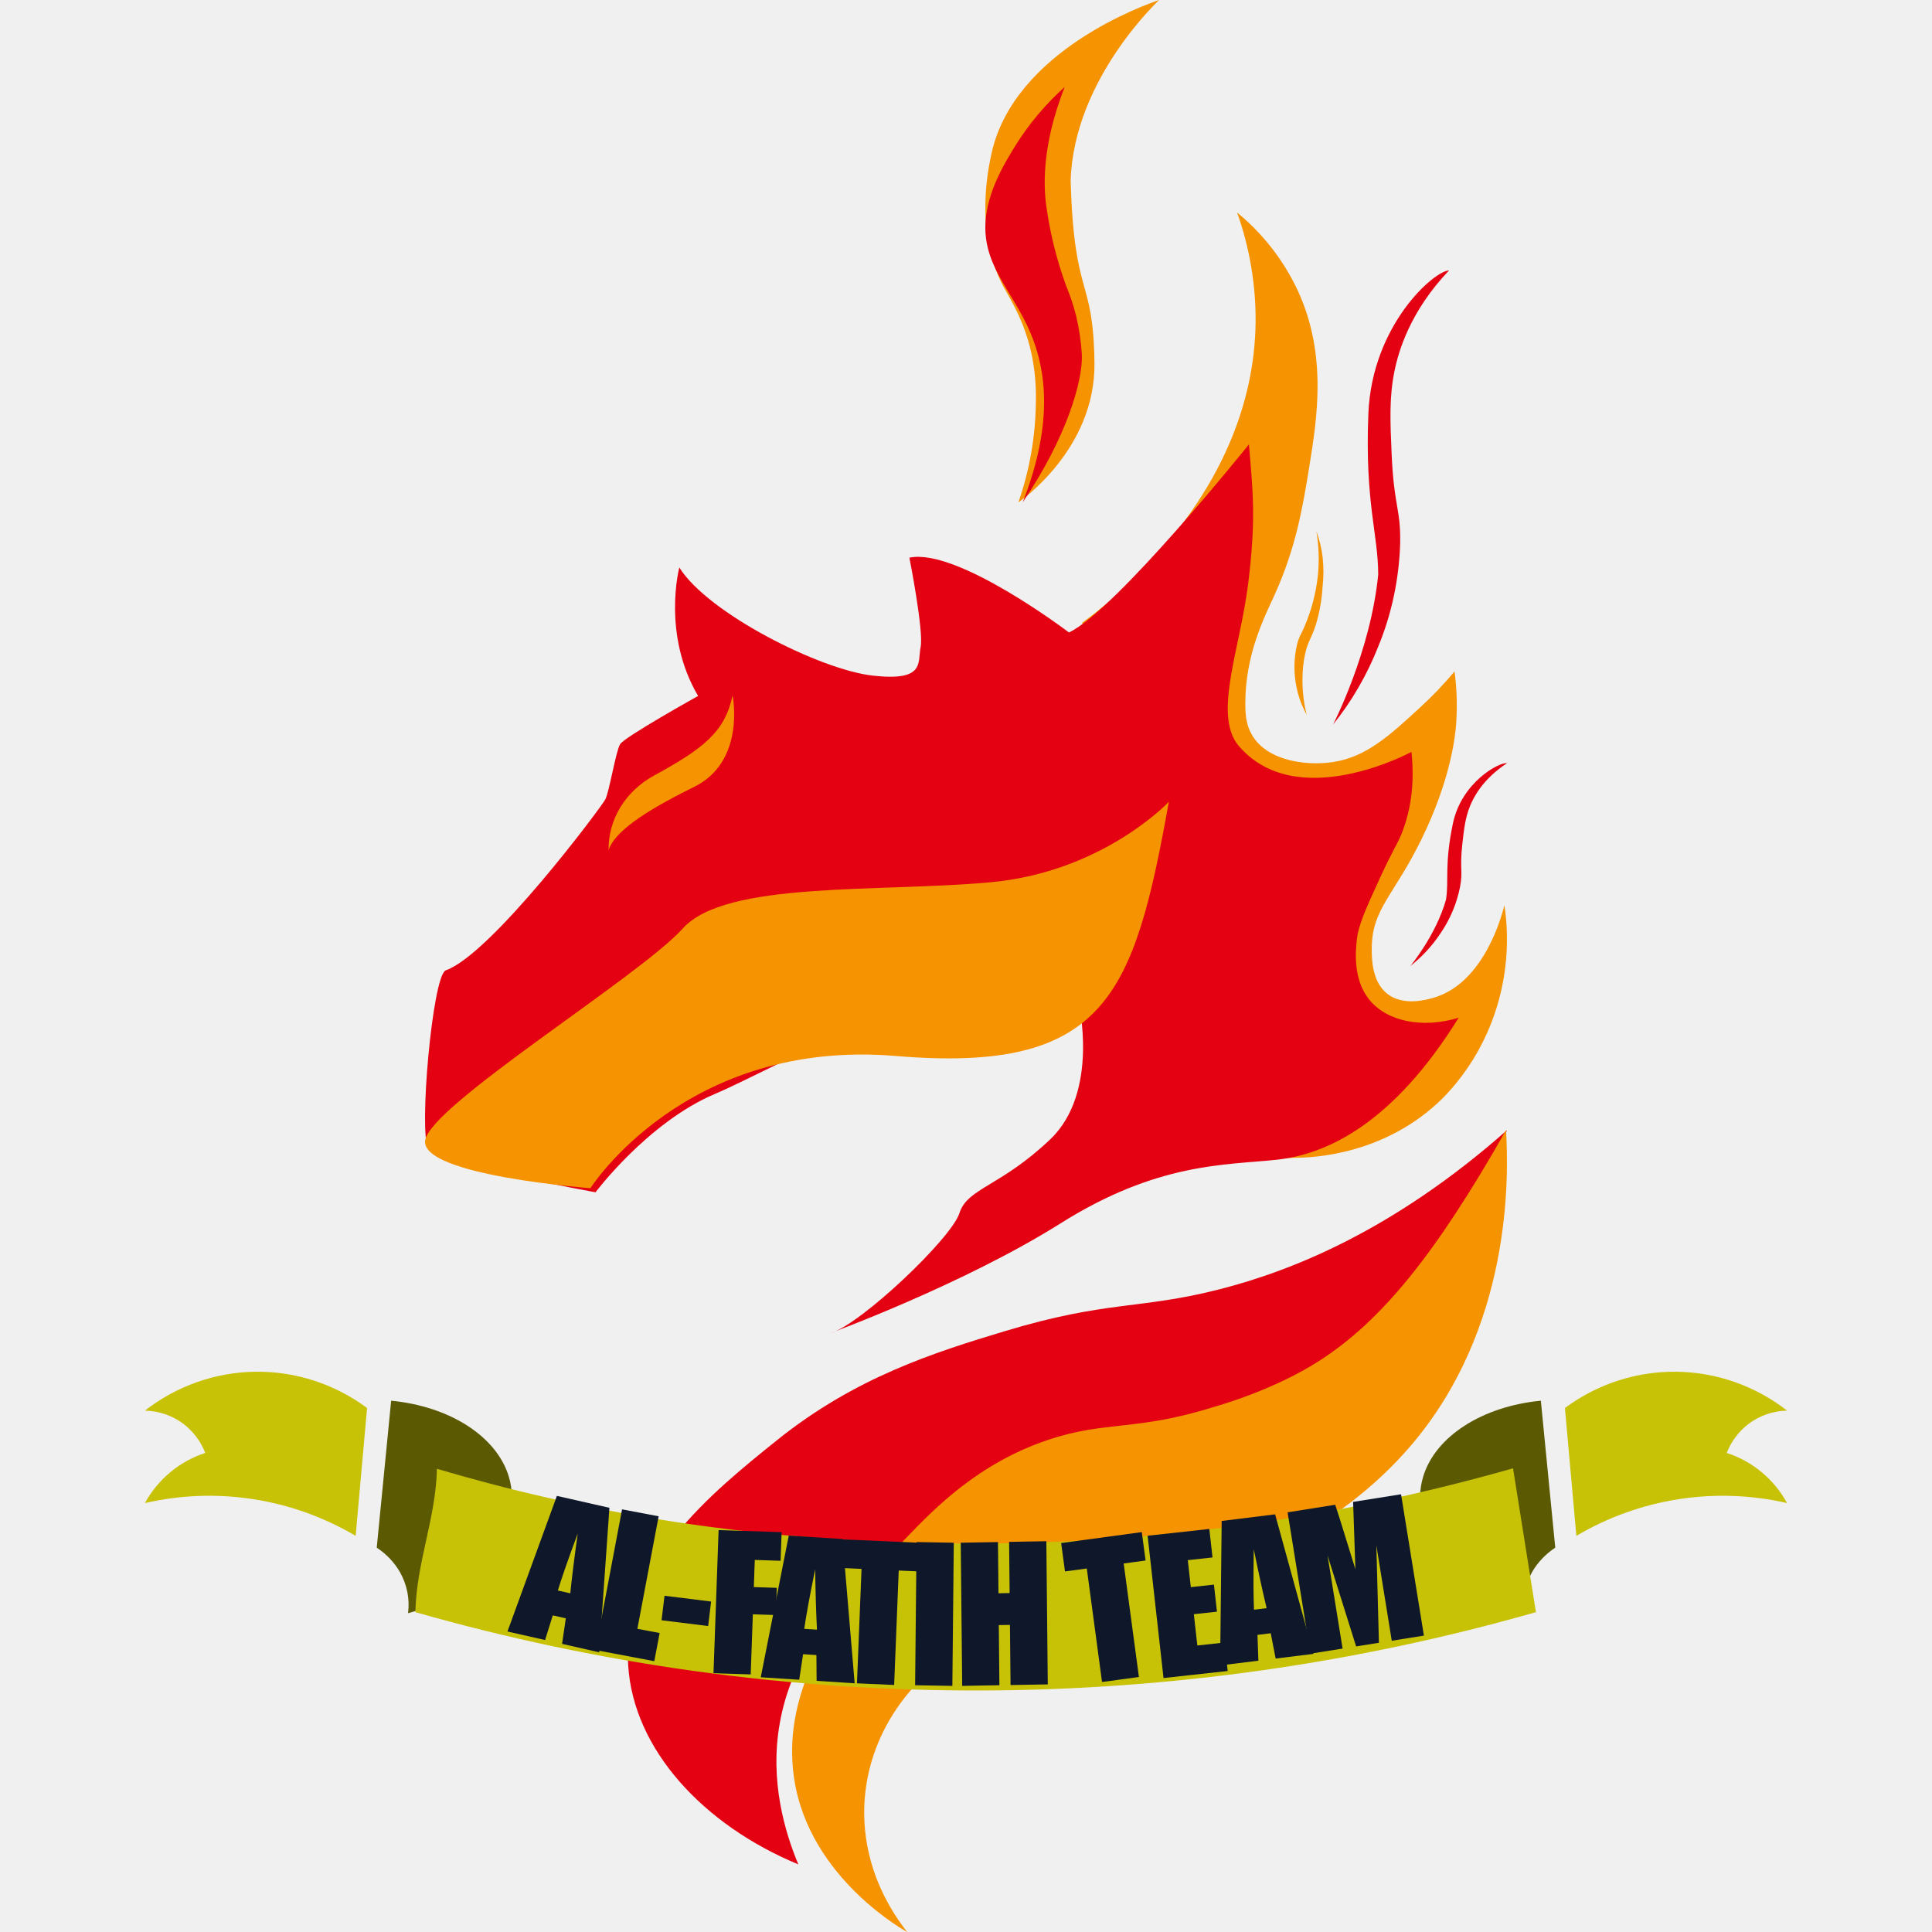
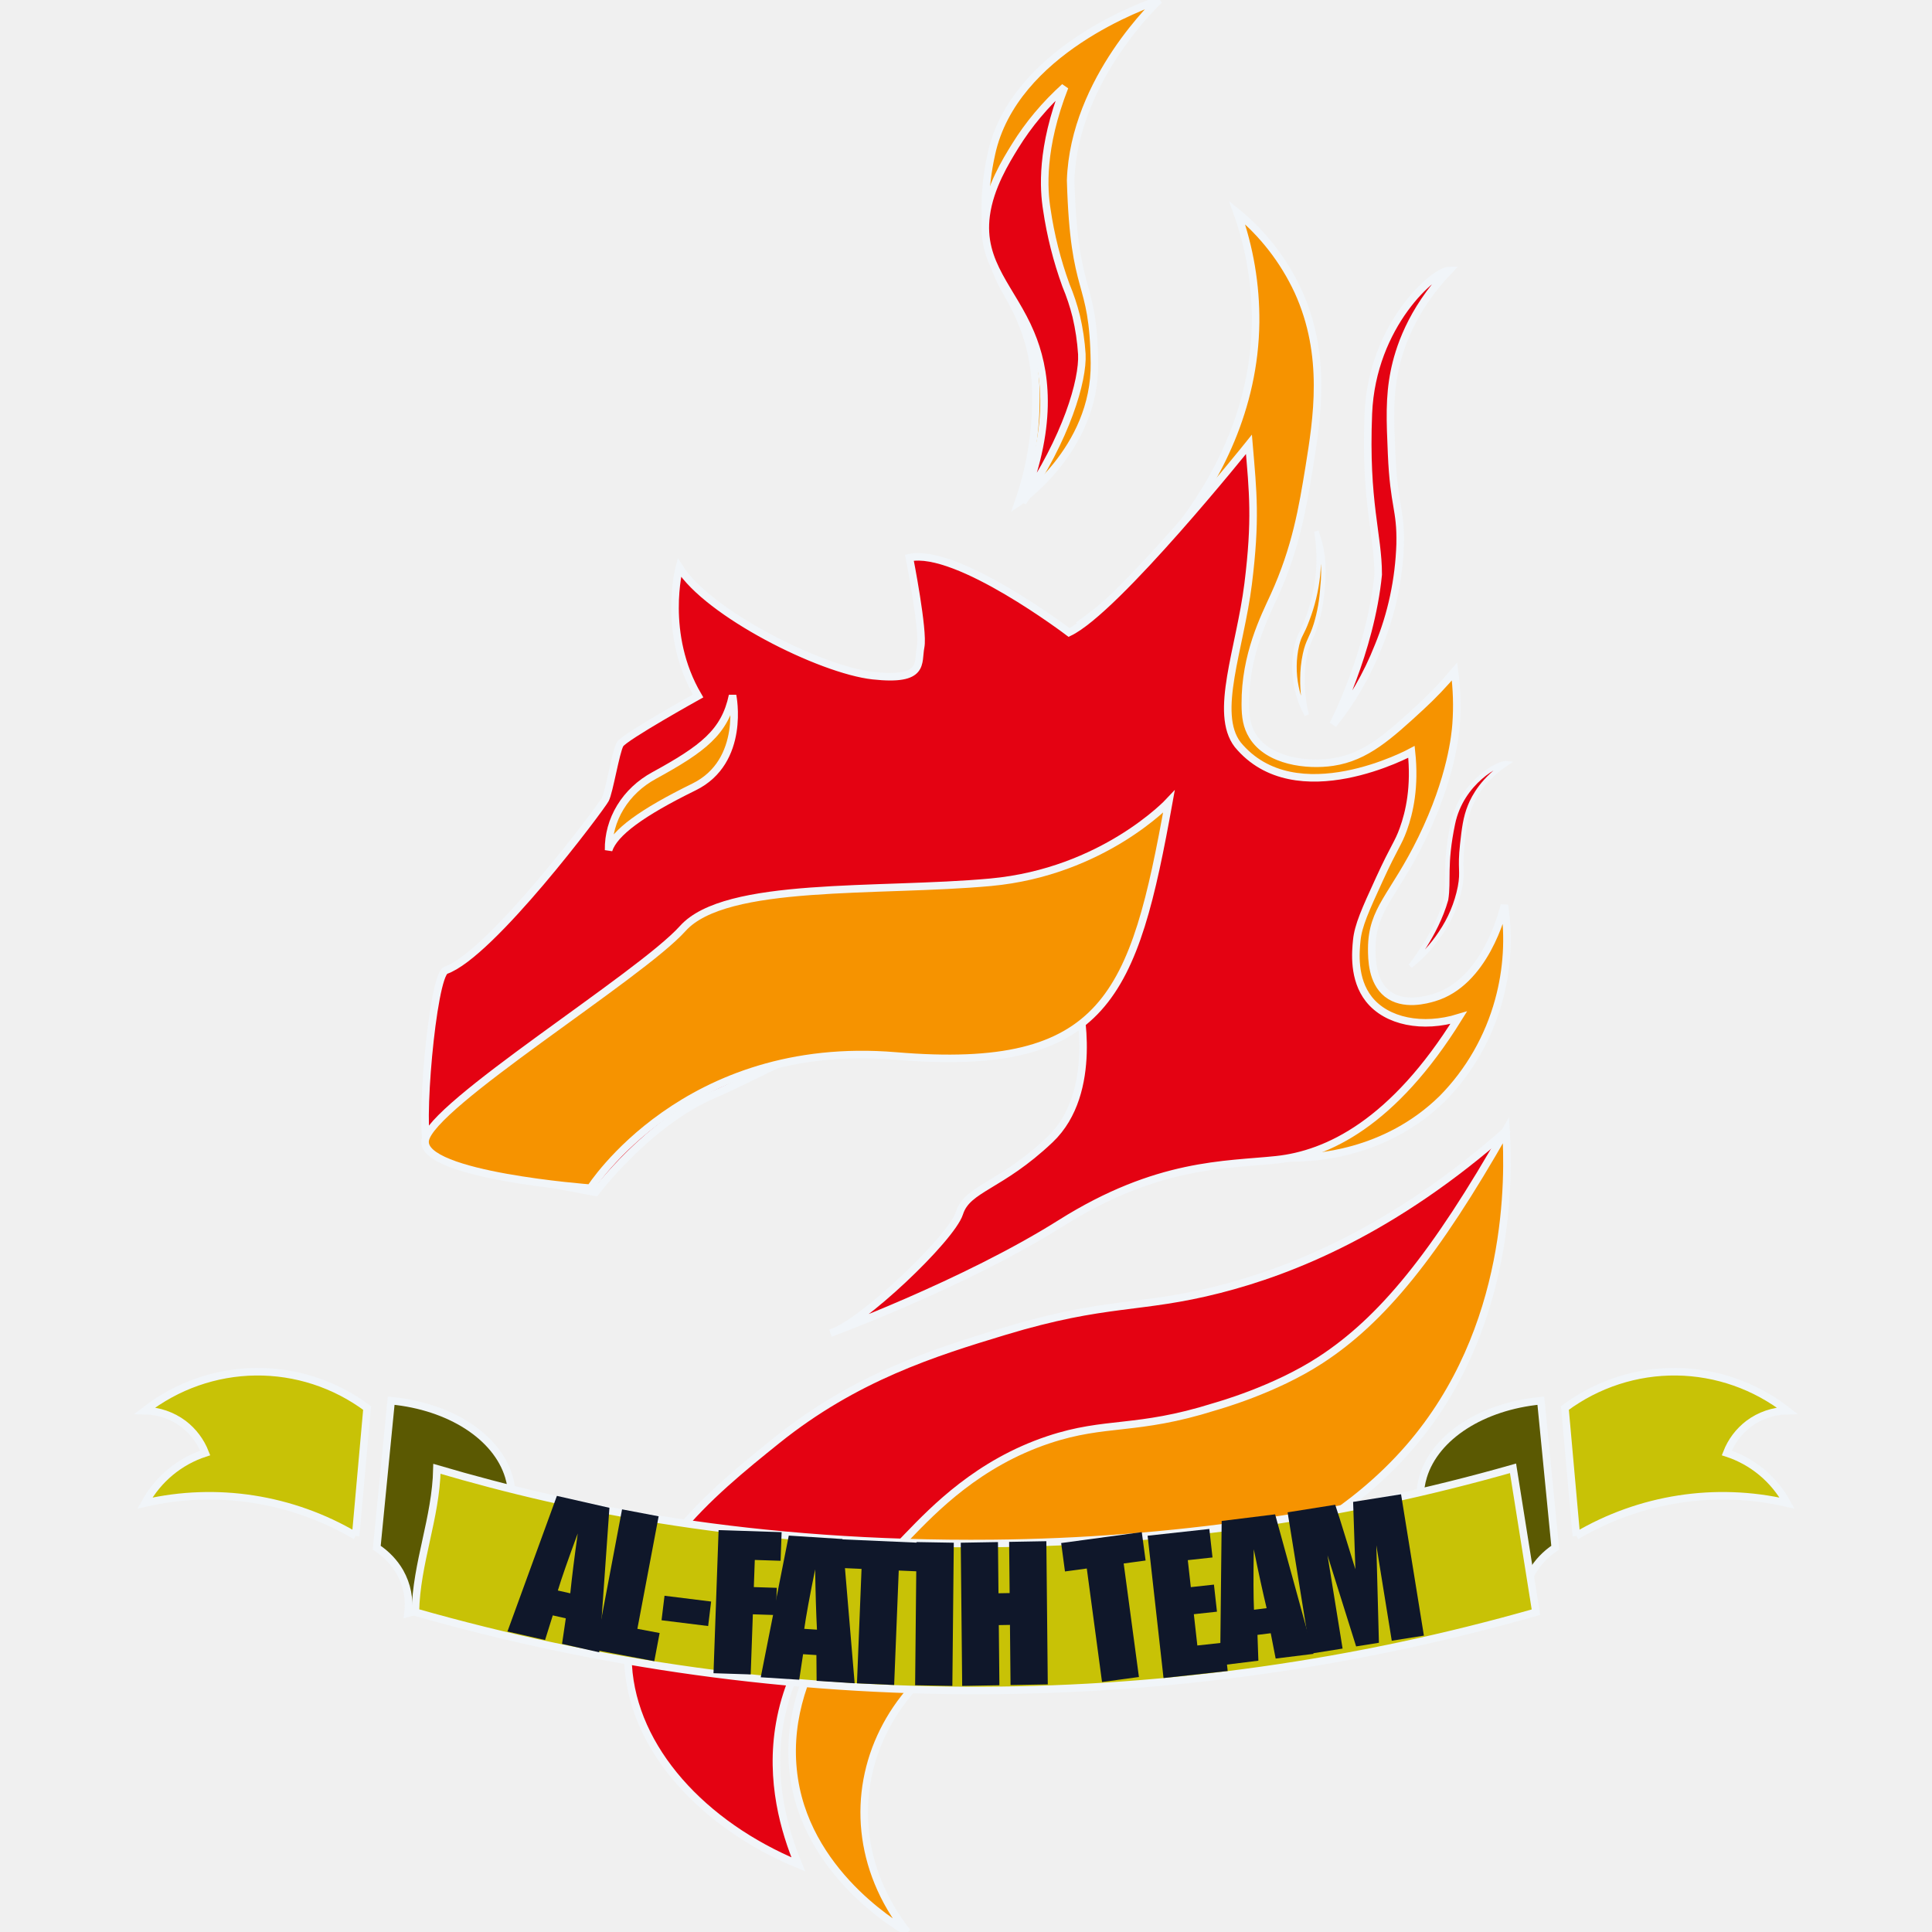
<svg xmlns="http://www.w3.org/2000/svg" width="128" height="128" viewBox="0 0 128 128" fill="none">
-   <path d="M67.472 33.28C67.472 33.28 72.586 29.833 72.511 24.043C72.435 18.253 71.158 19.864 70.933 11.945C71.156 5.213 76.8 0 76.8 0C75.978 0.274 67.176 3.34 65.685 10.191C65.474 11.17 64.56 15.366 66.461 18.948C66.94 19.849 67.905 21.291 68.375 23.606C68.572 24.612 68.657 25.635 68.629 26.658C68.605 28.911 68.215 31.146 67.472 33.28Z" fill="#F69300" />
-   <path d="M67.756 33.28C70.671 28.987 71.761 25.192 71.675 23.462C71.621 22.617 71.496 21.776 71.301 20.947C71.128 20.251 70.9 19.566 70.62 18.898C70.028 17.264 69.605 15.586 69.355 13.885C69.141 12.56 68.954 9.802 70.539 5.76C69.246 6.927 68.141 8.244 67.256 9.676C66.636 10.682 65.583 12.386 65.335 14.268C64.909 17.471 67.077 19.182 68.287 22.094C69.257 24.39 69.852 27.957 67.756 33.28Z" fill="#E40212" />
-   <path d="M86.574 47.36C86.258 46.795 86.029 46.176 85.897 45.527C85.704 44.601 85.715 43.636 85.929 42.715C86.105 42.011 86.231 42.075 86.606 41.059C86.964 40.126 87.202 39.141 87.312 38.134C87.412 37.156 87.379 36.167 87.215 35.2C87.421 35.761 87.561 36.349 87.631 36.95C87.699 37.596 87.696 38.25 87.622 38.896C87.573 39.732 87.427 40.559 87.189 41.354C86.877 42.352 86.666 42.42 86.463 43.342C86.35 43.873 86.292 44.416 86.292 44.962C86.28 45.772 86.375 46.58 86.574 47.36Z" fill="#F69300" />
-   <path d="M88.32 48C88.32 48 90.801 43.215 91.31 38.069C91.31 35.39 90.419 33.301 90.658 27.406C90.897 21.512 95.045 17.92 96 17.92C93.433 20.614 92.662 23.241 92.387 24.591C92.035 26.32 92.103 27.88 92.199 30.071C92.349 33.58 92.811 33.69 92.764 36.031C92.689 38.379 92.198 40.687 91.319 42.819C90.572 44.715 89.559 46.464 88.32 48Z" fill="#E40212" />
-   <path d="M93.44 64C93.44 64 95.136 61.967 95.802 59.602C96.004 58.348 95.684 57.295 96.259 54.557C96.834 51.819 99.329 50.485 99.84 50.563C98.259 51.61 97.649 52.774 97.398 53.392C97.078 54.174 96.996 54.916 96.881 55.941C96.697 57.597 96.936 57.682 96.73 58.77C96.513 59.864 96.076 60.903 95.442 61.828C94.897 62.652 94.222 63.386 93.44 64Z" fill="#E40212" />
-   <path d="M71.68 41.269C73.251 40.134 83.051 32.813 83.187 21.356C83.208 18.875 82.793 16.411 81.96 14.08C83.675 15.48 85.055 17.26 85.997 19.284C87.947 23.552 87.251 27.756 86.739 30.952C86.304 33.613 85.864 36.301 84.411 39.487C83.784 40.857 82.487 43.384 82.506 46.644C82.506 47.498 82.604 48.138 82.982 48.752C84.027 50.449 86.614 50.745 88.308 50.489C90.515 50.156 92.032 48.761 94.144 46.817C94.933 46.09 95.675 45.312 96.365 44.487C96.521 45.641 96.556 46.809 96.472 47.971C96.424 48.611 96.175 51.505 94.197 55.561C92.329 59.387 90.891 60.209 90.882 62.844C90.882 63.542 90.895 65.025 91.896 65.831C92.972 66.685 94.531 66.234 94.99 66.1C98.363 65.114 99.529 60.552 99.671 59.97C99.987 62.079 99.858 64.233 99.293 66.288C98.621 68.741 97.339 70.975 95.571 72.772C91.764 76.522 86.971 76.707 85.767 76.707C85.767 76.707 79.98 77.072 79.708 76.355C79.436 75.638 78.924 47.933 78.924 47.933L71.68 41.269Z" fill="#F69300" />
-   <path d="M55.026 88.32C55.026 88.32 63.87 85.075 70.271 81.047C76.672 77.018 81.182 77.196 84.558 76.839C87.933 76.482 92.304 74.416 96.64 67.428C94.256 68.155 91.873 67.692 90.691 66.196C89.639 64.859 89.813 63.049 89.889 62.303C89.986 61.319 90.454 60.288 91.382 58.264C92.416 56.008 92.624 55.907 92.974 54.935C93.378 53.815 93.759 52.134 93.513 49.815C93.513 49.815 85.838 53.986 81.999 49.333C80.399 47.248 82.159 42.97 82.692 38.69C83.225 34.411 83.012 32.594 82.745 29.44C82.745 29.44 73.93 40.437 70.822 41.903C70.822 41.903 63.413 36.272 60.25 36.948C60.25 36.948 61.208 41.806 60.995 42.862C60.783 43.919 61.315 45.144 57.837 44.764C54.358 44.383 46.887 40.627 45.007 37.596C45.007 37.596 43.834 42.001 46.251 46.109C46.251 46.109 41.364 48.828 41.08 49.31C40.796 49.791 40.37 52.447 40.103 52.962C39.836 53.477 32.533 63.25 29.522 64.291C28.642 64.713 27.736 75.064 28.374 76.085C29.012 77.105 39.454 78.992 39.454 78.992C39.454 78.992 42.931 74.359 47.346 72.485C51.762 70.611 61.284 64.692 66.087 67.76C70.89 70.827 71.452 66.391 71.452 66.391C71.452 66.391 72.873 72.358 69.57 75.495C66.266 78.632 64.095 78.704 63.562 80.379C63.029 82.055 57.016 87.756 55.026 88.32Z" fill="#E40212" />
-   <path d="M40.321 56.32C40.305 55.326 40.575 54.345 41.104 53.478C41.634 52.611 42.403 51.888 43.334 51.382C46.575 49.607 48.023 48.509 48.535 46.08C48.535 46.08 49.433 50.443 45.977 52.139C42.521 53.835 40.691 55.17 40.321 56.32Z" fill="#F69300" />
-   <path d="M39.117 78.72C39.117 78.72 45.397 68.794 59.351 69.961C73.306 71.129 75.131 65.922 77.44 53.12C77.44 53.12 73.092 57.766 65.631 58.452C58.17 59.138 48.081 58.346 45.236 61.514C42.39 64.681 28.487 73.236 28.167 75.559C27.846 77.882 39.117 78.72 39.117 78.72Z" fill="#F69300" />
-   <path d="M52.891 123.52C51.996 121.365 50.986 117.998 51.659 114.184C53.162 105.578 62.095 100.805 67.125 98.118C77.347 92.663 81.368 94.949 88.435 90.081C94.806 85.699 98.092 79.34 99.84 74.88C92.341 81.504 85.602 84.193 80.796 85.419C75.506 86.772 73.344 86.143 66.547 88.2C61.892 89.607 56.67 91.245 51.475 95.418C47.146 98.9 41.221 103.665 41.619 110.329C41.958 115.89 46.581 120.904 52.891 123.52Z" fill="#E40212" />
-   <path d="M60.102 128C60.102 128 53.642 124.504 52.623 117.89C51.531 110.805 56.968 105.068 60.102 101.821C61.917 99.941 64.817 96.938 69.465 95.386C73.295 94.109 75.265 94.837 80.453 93.204C80.624 93.15 84.422 92.108 87.499 90.098C91.542 87.465 95.078 83.157 99.777 74.88C99.96 77.896 100.202 88.034 93.346 95.923C89.552 100.294 84.824 102.545 83.147 103.323C77.702 105.854 76.923 106.11 71.099 106.731C58.808 108.039 53.529 119.598 60.102 128Z" fill="#F69300" />
-   <path d="M103.04 102.536L102.085 92.8C98.215 93.172 95.106 95.154 94.293 97.819C93.734 99.653 94.421 101.301 94.689 101.922C96.253 105.53 100.315 106.703 100.965 106.88C100.844 105.942 101.032 104.993 101.504 104.153C101.873 103.514 102.399 102.961 103.04 102.536Z" fill="#5B5902" />
-   <path d="M104.438 101.76L103.68 93.284C105.822 91.693 108.415 90.849 111.069 90.881C113.722 90.912 116.295 91.817 118.4 93.458C117.481 93.474 116.589 93.78 115.849 94.334C115.2 94.828 114.699 95.496 114.402 96.262C116.102 96.812 117.532 97.999 118.4 99.583C113.643 98.489 108.655 99.265 104.438 101.754V101.76Z" fill="#C8C206" />
-   <path d="M24.96 102.536L25.915 92.8C29.785 93.172 32.895 95.154 33.707 97.819C34.266 99.653 33.579 101.301 33.311 101.922C31.747 105.53 27.685 106.703 27.035 106.88C27.156 105.942 26.968 104.993 26.496 104.153C26.127 103.514 25.601 102.961 24.96 102.536Z" fill="#5B5902" />
-   <path d="M23.562 101.76L24.32 93.284C22.178 91.693 19.585 90.849 16.931 90.881C14.278 90.912 11.706 91.817 9.6 93.458C10.519 93.474 11.411 93.78 12.152 94.334C12.8 94.828 13.301 95.496 13.598 96.262C11.898 96.812 10.468 97.999 9.6 99.583C14.357 98.489 19.345 99.265 23.562 101.754V101.76Z" fill="#C8C206" />
-   <path d="M28.948 97.313C37.976 99.972 49.856 102.408 65.781 102.257C77.447 102.144 89.042 100.469 100.242 97.28L101.76 106.81C89.858 110.207 77.527 111.953 65.128 111.999C52.402 112.043 39.736 110.296 27.52 106.81C27.586 103.527 28.877 100.599 28.948 97.313Z" fill="#C8C206" />
-   <path d="M40.376 99.896L39.701 109.47L37.238 108.911L37.487 107.219L36.624 107.023L36.112 108.656L33.621 108.091L36.896 99.106L40.376 99.896ZM37.782 105.562C37.892 104.485 38.057 103.163 38.277 101.594C37.641 103.309 37.202 104.569 36.959 105.375L37.782 105.562Z" fill="#0F172A" />
-   <path d="M43.637 100.458L42.228 107.913L43.702 108.192L43.349 110.058L39.451 109.32L41.213 99.999L43.637 100.458Z" fill="#0F172A" />
-   <path d="M47.113 106.106L46.917 107.729L43.829 107.346L44.026 105.723L47.113 106.106Z" fill="#0F172A" />
-   <path d="M47.609 101.374L51.785 101.509L51.717 103.406L50.007 103.351L49.943 105.149L51.465 105.198L51.401 107.001L49.878 106.952L49.736 110.934L47.271 110.855L47.609 101.374Z" fill="#0F172A" />
-   <path d="M55.819 101.965L56.623 111.523L54.103 111.361L54.089 109.652L53.206 109.595L52.951 111.287L50.402 111.124L52.258 101.737L55.819 101.965ZM54.126 107.969C54.07 106.889 54.03 105.557 54.006 103.974C53.641 105.767 53.4 107.081 53.284 107.915L54.126 107.969Z" fill="#0F172A" />
-   <path d="M61.083 102.219L61.007 104.116L59.543 104.052L59.24 111.634L56.776 111.525L57.079 103.944L55.621 103.88L55.697 101.983L61.083 102.219Z" fill="#0F172A" />
-   <path d="M63.191 102.209L63.096 111.695L60.629 111.652L60.724 102.166L63.191 102.209Z" fill="#0F172A" />
-   <path d="M69.323 102.109L69.418 111.595L66.951 111.639L66.911 107.654L66.173 107.667L66.213 111.651L63.747 111.695L63.652 102.209L66.118 102.166L66.152 105.558L66.89 105.545L66.856 102.153L69.323 102.109Z" fill="#0F172A" />
-   <path d="M75.646 101.507L75.899 103.388L74.447 103.585L75.457 111.106L73.012 111.437L72.003 103.917L70.557 104.113L70.305 102.231L75.646 101.507Z" fill="#0F172A" />
-   <path d="M76.032 101.746L80.121 101.298L80.332 103.185L78.695 103.364L78.895 105.152L80.427 104.984L80.627 106.778L79.095 106.945L79.327 109.018L81.127 108.821L81.338 110.708L77.086 111.174L76.032 101.746Z" fill="#0F172A" />
-   <path d="M84.48 100.329L87.023 109.573L84.516 109.883L84.189 108.206L83.311 108.315L83.371 110.025L80.836 110.339L80.939 100.768L84.48 100.329ZM83.917 106.545C83.664 105.494 83.38 104.193 83.066 102.642C83.036 104.472 83.041 105.807 83.08 106.649L83.917 106.545Z" fill="#0F172A" />
-   <path d="M92.824 98.999L94.337 108.364L92.208 108.703L91.186 102.38L91.357 108.838L89.847 109.079L87.951 103.044L88.95 109.222L86.82 109.561L85.307 100.196L88.461 99.694C88.644 100.242 88.85 100.89 89.077 101.636L89.798 103.966L89.647 99.505L92.824 98.999Z" fill="#0F172A" />
+   <g clip-path="url(#clip0_877_1046)">
+     <path d="M67.472 33.28C67.472 33.28 72.586 29.833 72.51 24.043C72.435 18.253 71.158 19.864 70.933 11.945C71.156 5.213 76.8 0 76.8 0C75.978 0.274 67.176 3.34 65.685 10.191C65.473 11.17 64.56 15.366 66.46 18.948C66.94 19.849 67.904 21.291 68.375 23.606C68.572 24.612 68.657 25.635 68.629 26.658C68.605 28.911 68.215 31.146 67.472 33.28Z" fill="#F69300" stroke="#F1F5F9" stroke-width="0.5" />
+     <path d="M67.755 33.28C70.671 28.987 71.761 25.192 71.675 23.462C71.621 22.617 71.496 21.776 71.301 20.947C71.128 20.251 70.9 19.566 70.62 18.898C70.028 17.264 69.604 15.586 69.355 13.885C69.141 12.56 68.954 9.802 70.538 5.76C69.246 6.927 68.141 8.244 67.256 9.676C66.636 10.682 65.583 12.386 65.334 14.268C64.909 17.471 67.076 19.182 68.287 22.094C69.256 24.39 69.852 27.957 67.755 33.28Z" fill="#E40212" stroke="#F1F5F9" stroke-width="0.5" />
+     <path d="M86.574 47.36C86.258 46.795 86.029 46.176 85.896 45.527C85.704 44.601 85.715 43.636 85.929 42.715C86.104 42.011 86.23 42.075 86.606 41.059C86.964 40.126 87.202 39.141 87.312 38.134C87.412 37.156 87.379 36.167 87.215 35.2C87.42 35.761 87.56 36.349 87.631 36.95C87.699 37.596 87.696 38.25 87.621 38.896C87.573 39.732 87.427 40.559 87.188 41.354C86.877 42.352 86.665 42.42 86.463 43.342C86.35 43.873 86.292 44.416 86.291 44.962C86.28 45.772 86.375 46.58 86.574 47.36Z" fill="#F69300" stroke="#F1F5F9" stroke-width="0.3" />
+     <path d="M88.32 48C88.32 48 90.801 43.215 91.309 38.069C91.309 35.39 90.418 33.301 90.657 27.406C90.897 21.512 95.045 17.92 96 17.92C93.432 20.614 92.662 23.241 92.387 24.591C92.035 26.32 92.102 27.88 92.198 30.071C92.349 33.58 92.811 33.69 92.764 36.031C92.689 38.379 92.198 40.687 91.319 42.819C90.571 44.715 89.559 46.464 88.32 48Z" fill="#E40212" stroke="#F1F5F9" stroke-width="0.5" />
+     <path d="M93.44 64C93.44 64 95.136 61.967 95.802 59.602C96.004 58.348 95.684 57.295 96.259 54.557C96.834 51.819 99.329 50.485 99.84 50.563C98.259 51.61 97.649 52.774 97.398 53.392C97.078 54.174 96.996 54.916 96.881 55.941C96.697 57.597 96.936 57.682 96.73 58.77C96.513 59.864 96.076 60.903 95.442 61.828C94.897 62.652 94.222 63.386 93.44 64Z" fill="#E40212" stroke="#F1F5F9" stroke-width="0.3" />
+     <path d="M71.68 41.269C73.251 40.134 83.051 32.813 83.187 21.356C83.209 18.875 82.793 16.411 81.961 14.08C83.675 15.48 85.055 17.26 85.998 19.284C87.947 23.552 87.251 27.756 86.739 30.952C86.305 33.613 85.864 36.301 84.412 39.487C83.785 40.857 82.487 43.383 82.506 46.644C82.506 47.498 82.604 48.138 82.982 48.752C84.027 50.449 86.614 50.745 88.308 50.489C90.515 50.156 92.032 48.761 94.144 46.817C94.933 46.09 95.675 45.312 96.366 44.487C96.521 45.641 96.557 46.809 96.472 47.971C96.424 48.611 96.175 51.505 94.197 55.561C92.329 59.387 90.891 60.209 90.883 62.844C90.883 63.542 90.895 65.025 91.896 65.831C92.972 66.685 94.531 66.234 94.991 66.1C98.363 65.114 99.529 60.552 99.671 59.97C99.988 62.079 99.859 64.233 99.293 66.288C98.621 68.741 97.339 70.975 95.572 72.772C91.765 76.522 86.971 76.707 85.768 76.707C85.768 76.707 79.98 77.072 79.708 76.355C79.436 75.638 78.924 47.933 78.924 47.933L71.68 41.269Z" fill="#F69300" stroke="#F1F5F9" stroke-width="0.5" />
+     <path d="M55.026 88.32C55.026 88.32 63.87 85.075 70.271 81.047C76.672 77.018 81.183 77.196 84.558 76.839C87.933 76.482 92.305 74.416 96.64 67.428C94.257 68.155 91.873 67.692 90.692 66.196C89.639 64.859 89.814 63.049 89.889 62.303C89.986 61.319 90.454 60.288 91.382 58.264C92.416 56.008 92.625 55.907 92.974 54.935C93.379 53.815 93.76 52.134 93.513 49.815C93.513 49.815 85.838 53.986 81.999 49.333C80.399 47.248 82.159 42.97 82.692 38.69C83.225 34.411 83.012 32.594 82.745 29.44C82.745 29.44 73.931 40.437 70.823 41.903C70.823 41.903 63.413 36.272 60.25 36.948C60.25 36.948 61.208 41.806 60.995 42.862C60.783 43.919 61.316 45.144 57.837 44.764C54.358 44.383 46.888 40.627 45.007 37.596C45.007 37.596 43.834 42.001 46.252 46.109C46.252 46.109 41.364 48.828 41.08 49.31C40.796 49.791 40.371 52.447 40.103 52.962C39.836 53.477 32.533 63.25 29.522 64.291C28.642 64.713 27.737 75.064 28.375 76.085C29.013 77.105 39.455 78.992 39.455 78.992C39.455 78.992 42.931 74.359 47.347 72.485C51.762 70.611 61.284 64.692 66.087 67.76C70.89 70.827 71.452 66.391 71.452 66.391C71.452 66.391 72.874 72.358 69.57 75.495C66.266 78.632 64.095 78.704 63.562 80.379C63.03 82.055 57.016 87.756 55.026 88.32Z" fill="#E40212" stroke="#F1F5F9" stroke-width="0.5" />
+     <path d="M40.321 56.32C40.304 55.326 40.575 54.345 41.104 53.478C41.633 52.611 42.403 51.888 43.334 51.382C46.574 49.607 48.023 48.509 48.535 46.08C48.535 46.08 49.433 50.443 45.977 52.139C42.521 53.835 40.691 55.17 40.321 56.32Z" fill="#F69300" stroke="#F1F5F9" stroke-width="0.5" />
+     <path d="M39.117 78.72C39.117 78.72 45.397 68.794 59.351 69.961C73.306 71.129 75.131 65.922 77.44 53.12C77.44 53.12 73.092 57.766 65.631 58.452C58.17 59.138 48.081 58.346 45.236 61.514C42.391 64.681 28.487 73.236 28.167 75.559C27.847 77.882 39.117 78.72 39.117 78.72Z" fill="#F69300" stroke="#F1F5F9" stroke-width="0.5" />
+     <path d="M52.891 123.52C51.996 121.365 50.986 117.998 51.659 114.184C53.162 105.578 62.095 100.805 67.125 98.118C77.347 92.663 81.368 94.949 88.435 90.081C94.806 85.699 98.092 79.34 99.84 74.88C92.341 81.504 85.602 84.193 80.796 85.419C75.506 86.772 73.344 86.143 66.547 88.2C61.892 89.607 56.67 91.245 51.475 95.418C47.146 98.9 41.221 103.665 41.619 110.329C41.958 115.89 46.581 120.904 52.891 123.52Z" fill="#E40212" stroke="#F1F5F9" stroke-width="0.5" />
+     <path d="M60.102 128C60.102 128 53.642 124.504 52.623 117.89C51.531 110.805 56.968 105.068 60.102 101.821C61.917 99.941 64.817 96.938 69.465 95.386C73.295 94.109 75.265 94.837 80.453 93.204C80.624 93.15 84.422 92.108 87.499 90.098C91.542 87.465 95.078 83.157 99.777 74.88C99.96 77.896 100.202 88.034 93.346 95.923C89.552 100.294 84.824 102.545 83.147 103.323C77.702 105.854 76.923 106.11 71.099 106.731C58.808 108.039 53.529 119.598 60.102 128Z" fill="#F69300" stroke="#F1F5F9" stroke-width="0.5" />
+     <path d="M103.04 102.536L102.085 92.8C98.215 93.172 95.106 95.154 94.293 97.819C93.734 99.653 94.421 101.301 94.689 101.922C96.253 105.53 100.315 106.703 100.965 106.88C100.844 105.942 101.032 104.993 101.504 104.153C101.873 103.514 102.399 102.961 103.04 102.536Z" fill="#5B5902" stroke="#F1F5F9" stroke-width="0.5" />
+     <path d="M104.438 101.76L103.68 93.284C105.823 91.693 108.415 90.849 111.069 90.881C113.723 90.912 116.295 91.817 118.4 93.458C117.481 93.474 116.589 93.78 115.849 94.334C115.2 94.828 114.699 95.496 114.403 96.262C116.103 96.812 117.532 97.999 118.4 99.583C113.643 98.489 108.655 99.265 104.438 101.754V101.76Z" fill="#C8C206" stroke="#F1F5F9" stroke-width="0.5" />
+     <path d="M24.96 102.536L25.915 92.8C29.785 93.172 32.895 95.154 33.707 97.819C34.266 99.653 33.579 101.301 33.311 101.922C31.747 105.53 27.685 106.703 27.035 106.88C27.156 105.942 26.968 104.993 26.496 104.153C26.127 103.514 25.601 102.961 24.96 102.536Z" fill="#5B5902" stroke="#F1F5F9" stroke-width="0.5" />
+     <path d="M23.562 101.76L24.32 93.284C22.178 91.693 19.585 90.849 16.931 90.881C14.278 90.912 11.706 91.817 9.6 93.458C10.519 93.474 11.411 93.78 12.152 94.334C12.8 94.828 13.301 95.496 13.598 96.262C11.898 96.812 10.468 97.999 9.6 99.583C14.357 98.489 19.345 99.265 23.562 101.754V101.76Z" fill="#C8C206" stroke="#F1F5F9" stroke-width="0.5" />
+     <path d="M28.948 97.313C37.976 99.972 49.856 102.408 65.781 102.257C77.447 102.144 89.042 100.469 100.242 97.28L101.76 106.81C89.858 110.207 77.527 111.953 65.128 111.999C52.402 112.043 39.736 110.296 27.52 106.81C27.586 103.527 28.877 100.599 28.948 97.313Z" fill="#C8C206" stroke="#F1F5F9" stroke-width="0.5" />
+     <path d="M40.376 99.896L39.7 109.47L37.237 108.911L37.486 107.219L36.623 107.023L36.112 108.656L33.62 108.091L36.896 99.106L40.376 99.896ZM37.782 105.562C37.892 104.485 38.057 103.163 38.277 101.594C37.641 103.309 37.201 104.569 36.959 105.375L37.782 105.562Z" fill="#0F172A" />
+     <path d="M43.637 100.458L42.228 107.913L43.702 108.192L43.349 110.058L39.451 109.32L41.213 99.999L43.637 100.458Z" fill="#0F172A" />
+     <path d="M47.114 106.106L46.917 107.729L43.829 107.346L44.026 105.723L47.114 106.106Z" fill="#0F172A" />
+     <path d="M47.609 101.374L51.785 101.509L51.717 103.406L50.007 103.351L49.943 105.149L51.465 105.198L51.401 107.001L49.878 106.952L49.736 110.934L47.271 110.855L47.609 101.374Z" fill="#0F172A" />
+     <path d="M55.819 101.965L56.623 111.523L54.103 111.361L54.089 109.652L53.206 109.595L52.951 111.287L50.401 111.124L52.258 101.737L55.819 101.965ZM54.126 107.969C54.07 106.889 54.03 105.557 54.006 103.974C53.641 105.767 53.4 107.081 53.284 107.915L54.126 107.969Z" fill="#0F172A" />
+     <path d="M61.083 102.219L61.007 104.116L59.544 104.052L59.24 111.634L56.776 111.525L57.079 103.944L55.621 103.88L55.697 101.983L61.083 102.219Z" fill="#0F172A" />
+     <path d="M63.191 102.209L63.096 111.695L60.629 111.652L60.724 102.166L63.191 102.209Z" fill="#0F172A" />
+     <path d="M69.323 102.109L69.418 111.595L66.951 111.639L66.912 107.654L66.173 107.667L66.213 111.651L63.747 111.695L63.652 102.209L66.118 102.166L66.152 105.558L66.891 105.545L66.857 102.153L69.323 102.109Z" fill="#0F172A" />
+     <path d="M75.646 101.507L75.899 103.388L74.447 103.585L75.457 111.106L73.012 111.437L72.003 103.917L70.557 104.113L70.305 102.231L75.646 101.507Z" fill="#0F172A" />
+     <path d="M76.032 101.746L80.121 101.298L80.332 103.185L78.695 103.364L78.895 105.152L80.427 104.984L80.627 106.778L79.095 106.945L79.327 109.018L81.127 108.821L81.338 110.708L77.086 111.174L76.032 101.746Z" fill="#0F172A" />
+     <path d="M84.48 100.329L87.023 109.573L84.516 109.883L84.189 108.206L83.311 108.315L83.371 110.025L80.836 110.339L80.939 100.768L84.48 100.329ZM83.917 106.545C83.664 105.494 83.38 104.193 83.066 102.642C83.036 104.472 83.041 105.807 83.08 106.649L83.917 106.545Z" fill="#0F172A" />
+     <path d="M92.824 98.999L94.337 108.364L92.208 108.703L91.186 102.38L91.357 108.838L89.847 109.079L87.951 103.044L88.95 109.222L86.82 109.561L85.307 100.196L88.461 99.694C88.644 100.242 88.85 100.89 89.077 101.636L89.798 103.966L89.647 99.505L92.824 98.999Z" fill="#0F172A" />
+   </g>
+   <defs>
+     <clipPath id="clip0_877_1046">
+       <rect width="128" height="128" fill="white" />
+     </clipPath>
+   </defs>
</svg>
